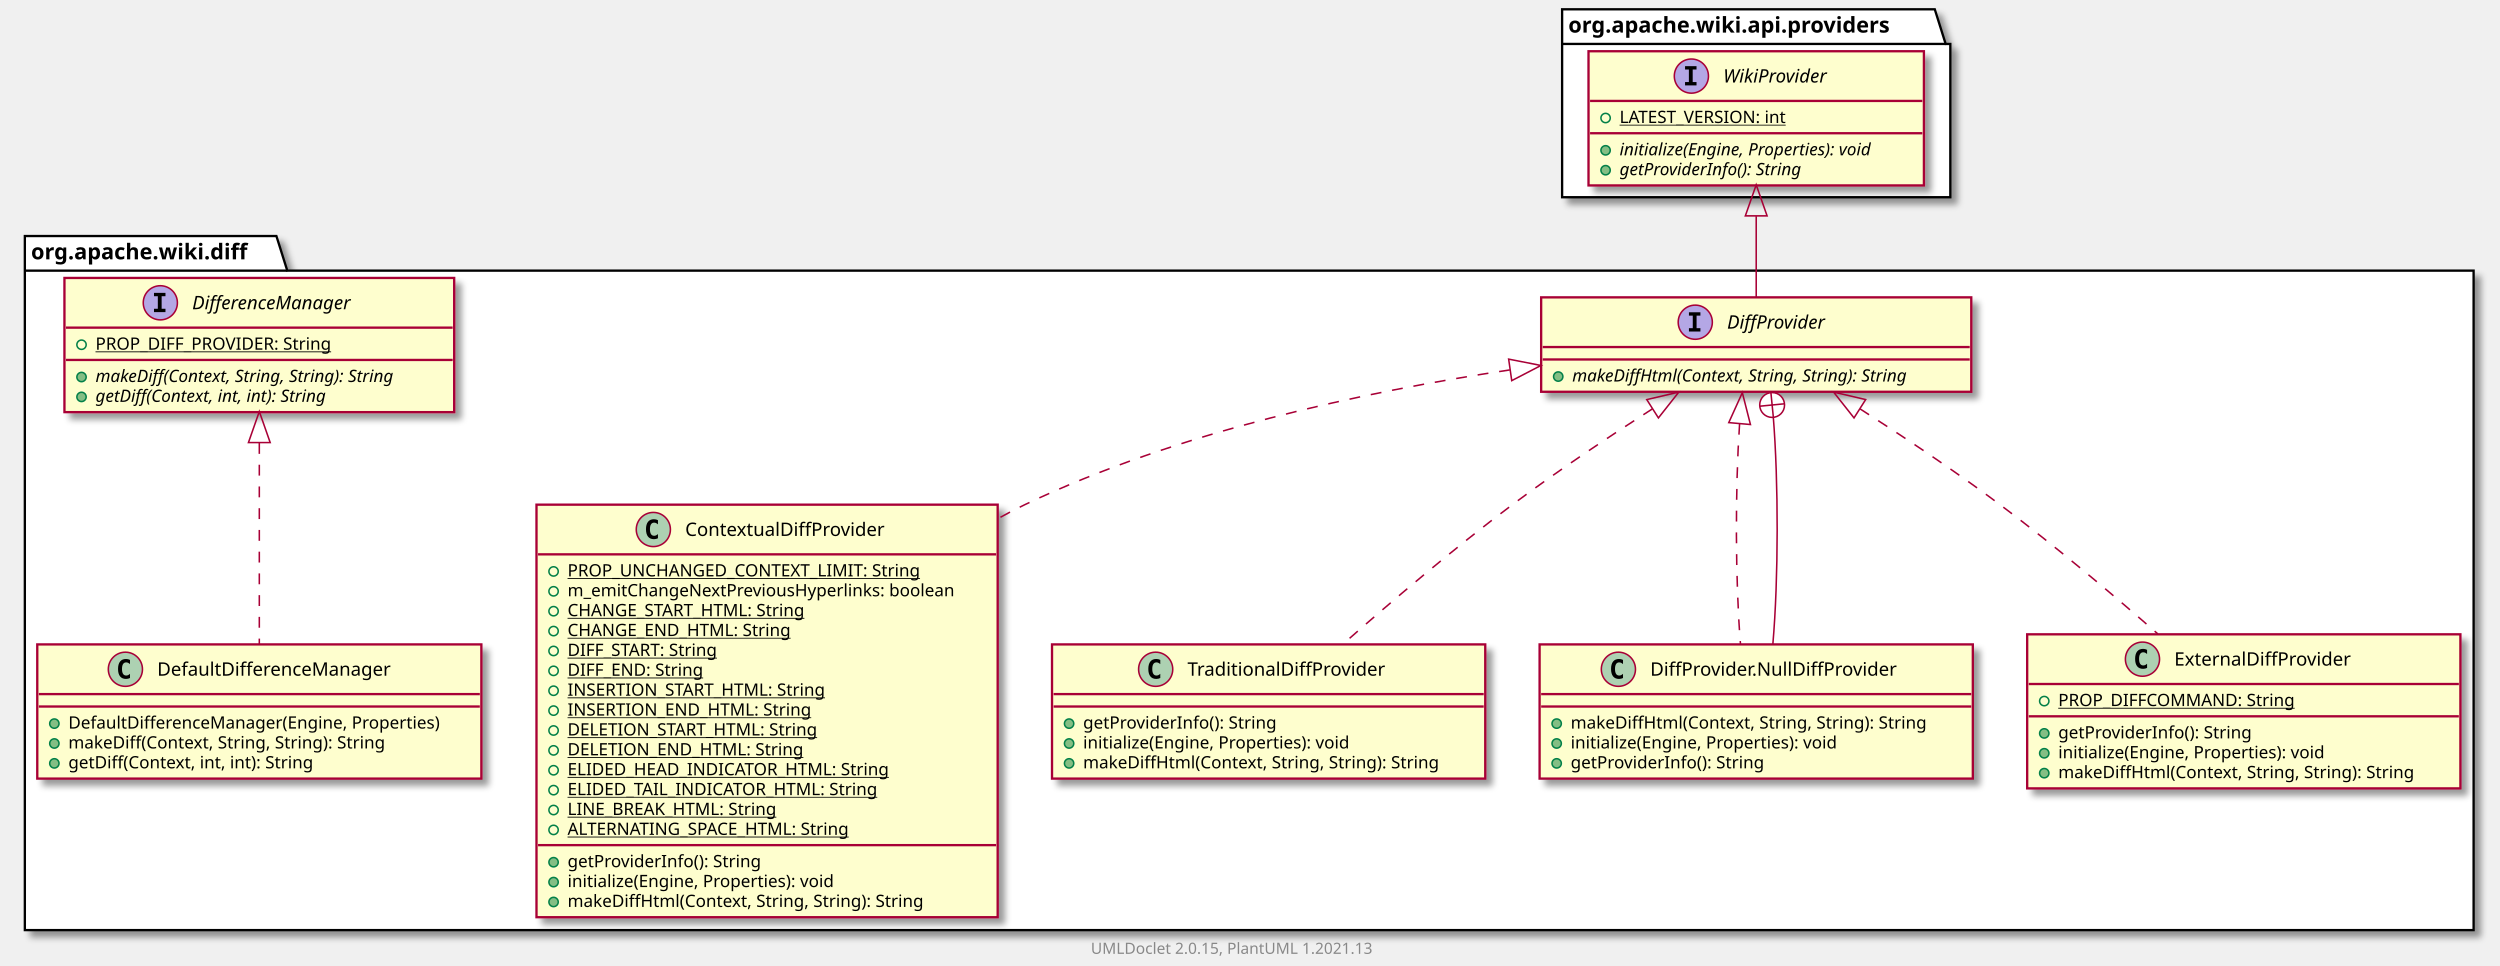
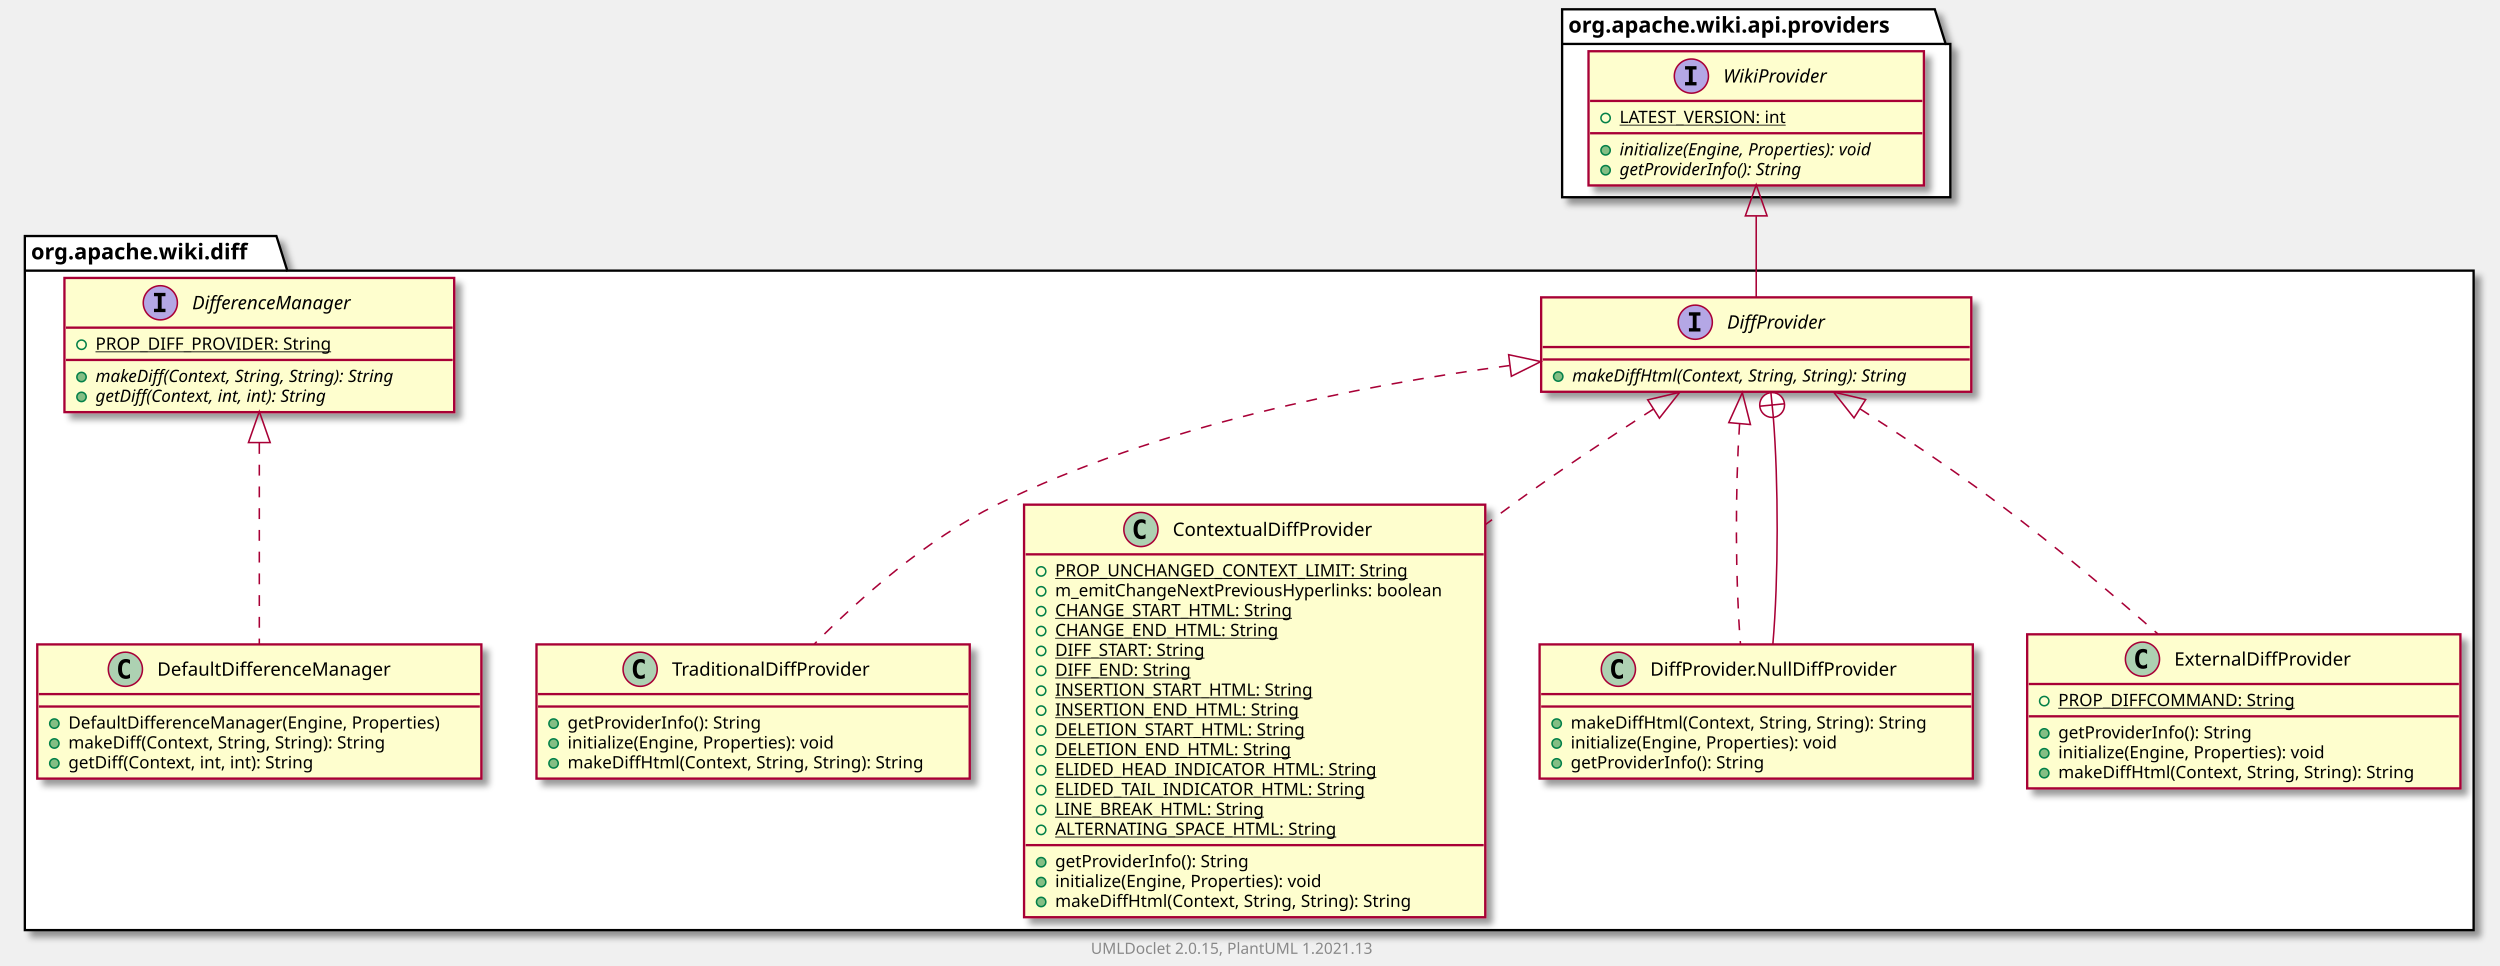
<svg xmlns="http://www.w3.org/2000/svg" xmlns:xlink="http://www.w3.org/1999/xlink" contentScriptType="application/ecmascript" contentStyleType="text/css" height="622px" preserveAspectRatio="none" style="width:1610px;height:622px;background:#FFFFFF;" version="1.1" viewBox="0 0 1610 622" width="1610px" zoomAndPan="magnify">
  <defs>
-     <filter height="300%" id="fg33xx7fv6359" width="300%" x="-1" y="-1">
+     <filter height="300%" id="fqucltg9s8iy1" width="300%" x="-1" y="-1">
      <feGaussianBlur result="blurOut" stdDeviation="2.0" />
      <feColorMatrix in="blurOut" result="blurOut2" type="matrix" values="0 0 0 0 0 0 0 0 0 0 0 0 0 0 0 0 0 0 .4 0" />
      <feOffset dx="4.0" dy="4.0" in="blurOut2" result="blurOut3" />
      <feBlend in="SourceGraphic" in2="blurOut3" mode="normal" />
    </filter>
  </defs>
  <g>
-     <polygon fill="#FFFFFF" filter="url(#fg33xx7fv6359)" points="16,152,178,152,185,174.297,1593,174.297,1593,599,16,599,16,152" style="stroke:#000000;stroke-width:1.5;" />
+     <polygon fill="#FFFFFF" filter="url(#fqucltg9s8iy1)" points="16,152,178,152,185,174.297,1593,174.297,1593,599,16,599,16,152" style="stroke:#000000;stroke-width:1.5;" />
    <line style="stroke:#000000;stroke-width:1.5;" x1="16" x2="185" y1="174.297" y2="174.297" />
    <text fill="#000000" font-family="sans-serif" font-size="14" font-weight="bold" lengthAdjust="spacing" textLength="156" x="20" y="166.995">org.apache.wiki.diff</text>
-     <polygon fill="#FFFFFF" filter="url(#fg33xx7fv6359)" points="1006,6,1246,6,1253,28.297,1256,28.297,1256,127,1006,127,1006,6" style="stroke:#000000;stroke-width:1.5;" />
+     <polygon fill="#FFFFFF" filter="url(#fqucltg9s8iy1)" points="1006,6,1246,6,1253,28.297,1256,28.297,1256,127,1006,127,1006,6" style="stroke:#000000;stroke-width:1.5;" />
    <line style="stroke:#000000;stroke-width:1.5;" x1="1006" x2="1253" y1="28.297" y2="28.297" />
    <text fill="#000000" font-family="sans-serif" font-size="14" font-weight="bold" lengthAdjust="spacing" textLength="234" x="1010" y="20.995">org.apache.wiki.api.providers</text>
+     <a href="TraditionalDiffProvider.html" target="_top" title="TraditionalDiffProvider.html" xlink:actuate="onRequest" xlink:href="TraditionalDiffProvider.html" xlink:show="new" xlink:title="TraditionalDiffProvider.html" xlink:type="simple">
+       <rect codeLine="3" fill="#FEFECE" filter="url(#fqucltg9s8iy1)" height="86.414" id="org.apache.wiki.diff.TraditionalDiffProvider" style="stroke:#A80036;stroke-width:1.5;" width="279" x="345.5" y="415" />
+       <ellipse cx="412.25" cy="431" fill="#ADD1B2" rx="11" ry="11" style="stroke:#A80036;stroke-width:1.0;" />
+       <path d="M415.219,436.641 Q414.641,436.938 414,437.078 Q413.359,437.234 412.656,437.234 Q410.156,437.234 408.828,435.594 Q407.516,433.938 407.516,430.812 Q407.516,427.688 408.828,426.031 Q410.156,424.375 412.656,424.375 Q413.359,424.375 414,424.531 Q414.656,424.688 415.219,424.984 L415.219,427.703 Q414.594,427.125 414,426.859 Q413.406,426.578 412.781,426.578 Q411.438,426.578 410.75,427.656 Q410.062,428.719 410.062,430.812 Q410.062,432.906 410.75,433.984 Q411.438,435.047 412.781,435.047 Q413.406,435.047 414,434.781 Q414.594,434.5 415.219,433.922 L415.219,436.641 Z " fill="#000000" />
+       <text fill="#000000" font-family="sans-serif" font-size="12" lengthAdjust="spacing" textLength="137" x="432.75" y="435.154">TraditionalDiffProvider</text>
+       <line style="stroke:#A80036;stroke-width:1.5;" x1="346.5" x2="623.5" y1="447" y2="447" />
+       <line style="stroke:#A80036;stroke-width:1.5;" x1="346.5" x2="623.5" y1="455" y2="455" />
+       <ellipse cx="356.5" cy="466" fill="#84BE84" rx="3" ry="3" style="stroke:#038048;stroke-width:1.0;" />
+       <text fill="#000000" font-family="sans-serif" font-size="11" lengthAdjust="spacing" textLength="136" x="365.5" y="469.21">getProviderInfo(): String</text>
+       <ellipse cx="356.5" cy="478.805" fill="#84BE84" rx="3" ry="3" style="stroke:#038048;stroke-width:1.0;" />
+       <text fill="#000000" font-family="sans-serif" font-size="11" lengthAdjust="spacing" textLength="189" x="365.5" y="482.015">initialize(Engine, Properties): void</text>
+       <ellipse cx="356.5" cy="491.609" fill="#84BE84" rx="3" ry="3" style="stroke:#038048;stroke-width:1.0;" />
+       <text fill="#000000" font-family="sans-serif" font-size="11" lengthAdjust="spacing" textLength="253" x="365.5" y="494.82">makeDiffHtml(Context, String, String): String</text>
+     </a>
    <a href="ContextualDiffProvider.html" target="_top" title="ContextualDiffProvider.html" xlink:actuate="onRequest" xlink:href="ContextualDiffProvider.html" xlink:show="new" xlink:title="ContextualDiffProvider.html" xlink:type="simple">
-       <rect codeLine="3" fill="#FEFECE" filter="url(#fg33xx7fv6359)" height="265.68" id="org.apache.wiki.diff.ContextualDiffProvider" style="stroke:#A80036;stroke-width:1.5;" width="297" x="345.5" y="325" />
-       <ellipse cx="420.75" cy="341" fill="#ADD1B2" rx="11" ry="11" style="stroke:#A80036;stroke-width:1.0;" />
-       <path d="M423.719,346.641 Q423.141,346.938 422.5,347.078 Q421.859,347.234 421.156,347.234 Q418.656,347.234 417.328,345.594 Q416.016,343.938 416.016,340.812 Q416.016,337.688 417.328,336.031 Q418.656,334.375 421.156,334.375 Q421.859,334.375 422.5,334.531 Q423.156,334.688 423.719,334.984 L423.719,337.703 Q423.094,337.125 422.5,336.859 Q421.906,336.578 421.281,336.578 Q419.938,336.578 419.25,337.656 Q418.562,338.719 418.562,340.812 Q418.562,342.906 419.25,343.984 Q419.938,345.047 421.281,345.047 Q421.906,345.047 422.5,344.781 Q423.094,344.5 423.719,343.922 L423.719,346.641 Z " fill="#000000" />
-       <text fill="#000000" font-family="sans-serif" font-size="12" lengthAdjust="spacing" textLength="138" x="441.25" y="345.154">ContextualDiffProvider</text>
-       <line style="stroke:#A80036;stroke-width:1.5;" x1="346.5" x2="641.5" y1="357" y2="357" />
-       <ellipse cx="356.5" cy="368" rx="3" ry="3" style="stroke:#038048;stroke-width:1.0;fill:none;" />
-       <text fill="#000000" font-family="sans-serif" font-size="11" lengthAdjust="spacing" text-decoration="underline" textLength="242" x="365.5" y="371.21">PROP_UNCHANGED_CONTEXT_LIMIT: String</text>
-       <ellipse cx="356.5" cy="380.805" rx="3" ry="3" style="stroke:#038048;stroke-width:1.0;fill:none;" />
-       <text fill="#000000" font-family="sans-serif" font-size="11" lengthAdjust="spacing" textLength="271" x="365.5" y="384.015">m_emitChangeNextPreviousHyperlinks: boolean</text>
-       <ellipse cx="356.5" cy="393.609" rx="3" ry="3" style="stroke:#038048;stroke-width:1.0;fill:none;" />
-       <text fill="#000000" font-family="sans-serif" font-size="11" lengthAdjust="spacing" text-decoration="underline" textLength="167" x="365.5" y="396.82">CHANGE_START_HTML: String</text>
-       <ellipse cx="356.5" cy="406.414" rx="3" ry="3" style="stroke:#038048;stroke-width:1.0;fill:none;" />
-       <text fill="#000000" font-family="sans-serif" font-size="11" lengthAdjust="spacing" text-decoration="underline" textLength="154" x="365.5" y="409.625">CHANGE_END_HTML: String</text>
-       <ellipse cx="356.5" cy="419.219" rx="3" ry="3" style="stroke:#038048;stroke-width:1.0;fill:none;" />
-       <text fill="#000000" font-family="sans-serif" font-size="11" lengthAdjust="spacing" text-decoration="underline" textLength="107" x="365.5" y="422.429">DIFF_START: String</text>
-       <ellipse cx="356.5" cy="432.023" rx="3" ry="3" style="stroke:#038048;stroke-width:1.0;fill:none;" />
-       <text fill="#000000" font-family="sans-serif" font-size="11" lengthAdjust="spacing" text-decoration="underline" textLength="94" x="365.5" y="435.234">DIFF_END: String</text>
-       <ellipse cx="356.5" cy="444.828" rx="3" ry="3" style="stroke:#038048;stroke-width:1.0;fill:none;" />
-       <text fill="#000000" font-family="sans-serif" font-size="11" lengthAdjust="spacing" text-decoration="underline" textLength="180" x="365.5" y="448.039">INSERTION_START_HTML: String</text>
-       <ellipse cx="356.5" cy="457.633" rx="3" ry="3" style="stroke:#038048;stroke-width:1.0;fill:none;" />
-       <text fill="#000000" font-family="sans-serif" font-size="11" lengthAdjust="spacing" text-decoration="underline" textLength="167" x="365.5" y="460.843">INSERTION_END_HTML: String</text>
-       <ellipse cx="356.5" cy="470.438" rx="3" ry="3" style="stroke:#038048;stroke-width:1.0;fill:none;" />
-       <text fill="#000000" font-family="sans-serif" font-size="11" lengthAdjust="spacing" text-decoration="underline" textLength="175" x="365.5" y="473.648">DELETION_START_HTML: String</text>
-       <ellipse cx="356.5" cy="483.242" rx="3" ry="3" style="stroke:#038048;stroke-width:1.0;fill:none;" />
-       <text fill="#000000" font-family="sans-serif" font-size="11" lengthAdjust="spacing" text-decoration="underline" textLength="162" x="365.5" y="486.453">DELETION_END_HTML: String</text>
-       <ellipse cx="356.5" cy="496.047" rx="3" ry="3" style="stroke:#038048;stroke-width:1.0;fill:none;" />
-       <text fill="#000000" font-family="sans-serif" font-size="11" lengthAdjust="spacing" text-decoration="underline" textLength="219" x="365.5" y="499.257">ELIDED_HEAD_INDICATOR_HTML: String</text>
-       <ellipse cx="356.5" cy="508.852" rx="3" ry="3" style="stroke:#038048;stroke-width:1.0;fill:none;" />
-       <text fill="#000000" font-family="sans-serif" font-size="11" lengthAdjust="spacing" text-decoration="underline" textLength="212" x="365.5" y="512.062">ELIDED_TAIL_INDICATOR_HTML: String</text>
-       <ellipse cx="356.5" cy="521.656" rx="3" ry="3" style="stroke:#038048;stroke-width:1.0;fill:none;" />
-       <text fill="#000000" font-family="sans-serif" font-size="11" lengthAdjust="spacing" text-decoration="underline" textLength="144" x="365.5" y="524.867">LINE_BREAK_HTML: String</text>
-       <ellipse cx="356.5" cy="534.461" rx="3" ry="3" style="stroke:#038048;stroke-width:1.0;fill:none;" />
-       <text fill="#000000" font-family="sans-serif" font-size="11" lengthAdjust="spacing" text-decoration="underline" textLength="197" x="365.5" y="537.671">ALTERNATING_SPACE_HTML: String</text>
-       <line style="stroke:#A80036;stroke-width:1.5;" x1="346.5" x2="641.5" y1="544.266" y2="544.266" />
-       <ellipse cx="356.5" cy="555.266" fill="#84BE84" rx="3" ry="3" style="stroke:#038048;stroke-width:1.0;" />
-       <text fill="#000000" font-family="sans-serif" font-size="11" lengthAdjust="spacing" textLength="136" x="365.5" y="558.476">getProviderInfo(): String</text>
-       <ellipse cx="356.5" cy="568.07" fill="#84BE84" rx="3" ry="3" style="stroke:#038048;stroke-width:1.0;" />
-       <text fill="#000000" font-family="sans-serif" font-size="11" lengthAdjust="spacing" textLength="189" x="365.5" y="571.281">initialize(Engine, Properties): void</text>
-       <ellipse cx="356.5" cy="580.875" fill="#84BE84" rx="3" ry="3" style="stroke:#038048;stroke-width:1.0;" />
-       <text fill="#000000" font-family="sans-serif" font-size="11" lengthAdjust="spacing" textLength="253" x="365.5" y="584.085">makeDiffHtml(Context, String, String): String</text>
-     </a>
-     <a href="TraditionalDiffProvider.html" target="_top" title="TraditionalDiffProvider.html" xlink:actuate="onRequest" xlink:href="TraditionalDiffProvider.html" xlink:show="new" xlink:title="TraditionalDiffProvider.html" xlink:type="simple">
-       <rect codeLine="23" fill="#FEFECE" filter="url(#fg33xx7fv6359)" height="86.414" id="org.apache.wiki.diff.TraditionalDiffProvider" style="stroke:#A80036;stroke-width:1.5;" width="279" x="677.5" y="415" />
-       <ellipse cx="744.25" cy="431" fill="#ADD1B2" rx="11" ry="11" style="stroke:#A80036;stroke-width:1.0;" />
-       <path d="M747.219,436.641 Q746.641,436.938 746,437.078 Q745.359,437.234 744.656,437.234 Q742.156,437.234 740.828,435.594 Q739.516,433.938 739.516,430.812 Q739.516,427.688 740.828,426.031 Q742.156,424.375 744.656,424.375 Q745.359,424.375 746,424.531 Q746.656,424.688 747.219,424.984 L747.219,427.703 Q746.594,427.125 746,426.859 Q745.406,426.578 744.781,426.578 Q743.438,426.578 742.75,427.656 Q742.062,428.719 742.062,430.812 Q742.062,432.906 742.75,433.984 Q743.438,435.047 744.781,435.047 Q745.406,435.047 746,434.781 Q746.594,434.5 747.219,433.922 L747.219,436.641 Z " fill="#000000" />
-       <text fill="#000000" font-family="sans-serif" font-size="12" lengthAdjust="spacing" textLength="137" x="764.75" y="435.154">TraditionalDiffProvider</text>
-       <line style="stroke:#A80036;stroke-width:1.5;" x1="678.5" x2="955.5" y1="447" y2="447" />
-       <line style="stroke:#A80036;stroke-width:1.5;" x1="678.5" x2="955.5" y1="455" y2="455" />
-       <ellipse cx="688.5" cy="466" fill="#84BE84" rx="3" ry="3" style="stroke:#038048;stroke-width:1.0;" />
-       <text fill="#000000" font-family="sans-serif" font-size="11" lengthAdjust="spacing" textLength="136" x="697.5" y="469.21">getProviderInfo(): String</text>
-       <ellipse cx="688.5" cy="478.805" fill="#84BE84" rx="3" ry="3" style="stroke:#038048;stroke-width:1.0;" />
-       <text fill="#000000" font-family="sans-serif" font-size="11" lengthAdjust="spacing" textLength="189" x="697.5" y="482.015">initialize(Engine, Properties): void</text>
-       <ellipse cx="688.5" cy="491.609" fill="#84BE84" rx="3" ry="3" style="stroke:#038048;stroke-width:1.0;" />
-       <text fill="#000000" font-family="sans-serif" font-size="11" lengthAdjust="spacing" textLength="253" x="697.5" y="494.82">makeDiffHtml(Context, String, String): String</text>
+       <rect codeLine="9" fill="#FEFECE" filter="url(#fqucltg9s8iy1)" height="265.68" id="org.apache.wiki.diff.ContextualDiffProvider" style="stroke:#A80036;stroke-width:1.5;" width="297" x="659.5" y="325" />
+       <ellipse cx="734.75" cy="341" fill="#ADD1B2" rx="11" ry="11" style="stroke:#A80036;stroke-width:1.0;" />
+       <path d="M737.719,346.641 Q737.141,346.938 736.5,347.078 Q735.859,347.234 735.156,347.234 Q732.656,347.234 731.328,345.594 Q730.016,343.938 730.016,340.812 Q730.016,337.688 731.328,336.031 Q732.656,334.375 735.156,334.375 Q735.859,334.375 736.5,334.531 Q737.156,334.688 737.719,334.984 L737.719,337.703 Q737.094,337.125 736.5,336.859 Q735.906,336.578 735.281,336.578 Q733.938,336.578 733.25,337.656 Q732.562,338.719 732.562,340.812 Q732.562,342.906 733.25,343.984 Q733.938,345.047 735.281,345.047 Q735.906,345.047 736.5,344.781 Q737.094,344.5 737.719,343.922 L737.719,346.641 Z " fill="#000000" />
+       <text fill="#000000" font-family="sans-serif" font-size="12" lengthAdjust="spacing" textLength="138" x="755.25" y="345.154">ContextualDiffProvider</text>
+       <line style="stroke:#A80036;stroke-width:1.5;" x1="660.5" x2="955.5" y1="357" y2="357" />
+       <ellipse cx="670.5" cy="368" rx="3" ry="3" style="stroke:#038048;stroke-width:1.0;fill:none;" />
+       <text fill="#000000" font-family="sans-serif" font-size="11" lengthAdjust="spacing" text-decoration="underline" textLength="242" x="679.5" y="371.21">PROP_UNCHANGED_CONTEXT_LIMIT: String</text>
+       <ellipse cx="670.5" cy="380.805" rx="3" ry="3" style="stroke:#038048;stroke-width:1.0;fill:none;" />
+       <text fill="#000000" font-family="sans-serif" font-size="11" lengthAdjust="spacing" textLength="271" x="679.5" y="384.015">m_emitChangeNextPreviousHyperlinks: boolean</text>
+       <ellipse cx="670.5" cy="393.609" rx="3" ry="3" style="stroke:#038048;stroke-width:1.0;fill:none;" />
+       <text fill="#000000" font-family="sans-serif" font-size="11" lengthAdjust="spacing" text-decoration="underline" textLength="167" x="679.5" y="396.82">CHANGE_START_HTML: String</text>
+       <ellipse cx="670.5" cy="406.414" rx="3" ry="3" style="stroke:#038048;stroke-width:1.0;fill:none;" />
+       <text fill="#000000" font-family="sans-serif" font-size="11" lengthAdjust="spacing" text-decoration="underline" textLength="154" x="679.5" y="409.625">CHANGE_END_HTML: String</text>
+       <ellipse cx="670.5" cy="419.219" rx="3" ry="3" style="stroke:#038048;stroke-width:1.0;fill:none;" />
+       <text fill="#000000" font-family="sans-serif" font-size="11" lengthAdjust="spacing" text-decoration="underline" textLength="107" x="679.5" y="422.429">DIFF_START: String</text>
+       <ellipse cx="670.5" cy="432.023" rx="3" ry="3" style="stroke:#038048;stroke-width:1.0;fill:none;" />
+       <text fill="#000000" font-family="sans-serif" font-size="11" lengthAdjust="spacing" text-decoration="underline" textLength="94" x="679.5" y="435.234">DIFF_END: String</text>
+       <ellipse cx="670.5" cy="444.828" rx="3" ry="3" style="stroke:#038048;stroke-width:1.0;fill:none;" />
+       <text fill="#000000" font-family="sans-serif" font-size="11" lengthAdjust="spacing" text-decoration="underline" textLength="180" x="679.5" y="448.039">INSERTION_START_HTML: String</text>
+       <ellipse cx="670.5" cy="457.633" rx="3" ry="3" style="stroke:#038048;stroke-width:1.0;fill:none;" />
+       <text fill="#000000" font-family="sans-serif" font-size="11" lengthAdjust="spacing" text-decoration="underline" textLength="167" x="679.5" y="460.843">INSERTION_END_HTML: String</text>
+       <ellipse cx="670.5" cy="470.438" rx="3" ry="3" style="stroke:#038048;stroke-width:1.0;fill:none;" />
+       <text fill="#000000" font-family="sans-serif" font-size="11" lengthAdjust="spacing" text-decoration="underline" textLength="175" x="679.5" y="473.648">DELETION_START_HTML: String</text>
+       <ellipse cx="670.5" cy="483.242" rx="3" ry="3" style="stroke:#038048;stroke-width:1.0;fill:none;" />
+       <text fill="#000000" font-family="sans-serif" font-size="11" lengthAdjust="spacing" text-decoration="underline" textLength="162" x="679.5" y="486.453">DELETION_END_HTML: String</text>
+       <ellipse cx="670.5" cy="496.047" rx="3" ry="3" style="stroke:#038048;stroke-width:1.0;fill:none;" />
+       <text fill="#000000" font-family="sans-serif" font-size="11" lengthAdjust="spacing" text-decoration="underline" textLength="219" x="679.5" y="499.257">ELIDED_HEAD_INDICATOR_HTML: String</text>
+       <ellipse cx="670.5" cy="508.852" rx="3" ry="3" style="stroke:#038048;stroke-width:1.0;fill:none;" />
+       <text fill="#000000" font-family="sans-serif" font-size="11" lengthAdjust="spacing" text-decoration="underline" textLength="212" x="679.5" y="512.062">ELIDED_TAIL_INDICATOR_HTML: String</text>
+       <ellipse cx="670.5" cy="521.656" rx="3" ry="3" style="stroke:#038048;stroke-width:1.0;fill:none;" />
+       <text fill="#000000" font-family="sans-serif" font-size="11" lengthAdjust="spacing" text-decoration="underline" textLength="144" x="679.5" y="524.867">LINE_BREAK_HTML: String</text>
+       <ellipse cx="670.5" cy="534.461" rx="3" ry="3" style="stroke:#038048;stroke-width:1.0;fill:none;" />
+       <text fill="#000000" font-family="sans-serif" font-size="11" lengthAdjust="spacing" text-decoration="underline" textLength="197" x="679.5" y="537.671">ALTERNATING_SPACE_HTML: String</text>
+       <line style="stroke:#A80036;stroke-width:1.5;" x1="660.5" x2="955.5" y1="544.266" y2="544.266" />
+       <ellipse cx="670.5" cy="555.266" fill="#84BE84" rx="3" ry="3" style="stroke:#038048;stroke-width:1.0;" />
+       <text fill="#000000" font-family="sans-serif" font-size="11" lengthAdjust="spacing" textLength="136" x="679.5" y="558.476">getProviderInfo(): String</text>
+       <ellipse cx="670.5" cy="568.07" fill="#84BE84" rx="3" ry="3" style="stroke:#038048;stroke-width:1.0;" />
+       <text fill="#000000" font-family="sans-serif" font-size="11" lengthAdjust="spacing" textLength="189" x="679.5" y="571.281">initialize(Engine, Properties): void</text>
+       <ellipse cx="670.5" cy="580.875" fill="#84BE84" rx="3" ry="3" style="stroke:#038048;stroke-width:1.0;" />
+       <text fill="#000000" font-family="sans-serif" font-size="11" lengthAdjust="spacing" textLength="253" x="679.5" y="584.085">makeDiffHtml(Context, String, String): String</text>
    </a>
    <a href="DiffProvider.html" target="_top" title="DiffProvider.html" xlink:actuate="onRequest" xlink:href="DiffProvider.html" xlink:show="new" xlink:title="DiffProvider.html" xlink:type="simple">
-       <rect codeLine="29" fill="#FEFECE" filter="url(#fg33xx7fv6359)" height="60.805" id="org.apache.wiki.diff.DiffProvider" style="stroke:#A80036;stroke-width:1.5;" width="277" x="992.5" y="191.5" />
+       <rect codeLine="29" fill="#FEFECE" filter="url(#fqucltg9s8iy1)" height="60.805" id="org.apache.wiki.diff.DiffProvider" style="stroke:#A80036;stroke-width:1.5;" width="277" x="992.5" y="191.5" />
      <ellipse cx="1091.75" cy="207.5" fill="#B4A7E5" rx="11" ry="11" style="stroke:#A80036;stroke-width:1.0;" />
      <path d="M1087.672,203.266 L1087.672,201.109 L1095.062,201.109 L1095.062,203.266 L1092.594,203.266 L1092.594,211.344 L1095.062,211.344 L1095.062,213.5 L1087.672,213.5 L1087.672,211.344 L1090.141,211.344 L1090.141,203.266 L1087.672,203.266 Z " fill="#000000" />
      <text fill="#000000" font-family="sans-serif" font-size="12" font-style="italic" lengthAdjust="spacing" textLength="70" x="1112.25" y="211.654">DiffProvider</text>
      <line style="stroke:#A80036;stroke-width:1.5;" x1="993.5" x2="1268.5" y1="223.5" y2="223.5" />
      <line style="stroke:#A80036;stroke-width:1.5;" x1="993.5" x2="1268.5" y1="231.5" y2="231.5" />
      <ellipse cx="1003.5" cy="242.5" fill="#84BE84" rx="3" ry="3" style="stroke:#038048;stroke-width:1.0;" />
      <text fill="#000000" font-family="sans-serif" font-size="11" font-style="italic" lengthAdjust="spacing" textLength="251" x="1012.5" y="245.71">makeDiffHtml(Context, String, String): String</text>
    </a>
    <a href="DiffProvider.NullDiffProvider.html" target="_top" title="DiffProvider.NullDiffProvider.html" xlink:actuate="onRequest" xlink:href="DiffProvider.NullDiffProvider.html" xlink:show="new" xlink:title="DiffProvider.NullDiffProvider.html" xlink:type="simple">
-       <rect codeLine="33" fill="#FEFECE" filter="url(#fg33xx7fv6359)" height="86.414" id="org.apache.wiki.diff.DiffProvider.NullDiffProvider" style="stroke:#A80036;stroke-width:1.5;" width="279" x="991.5" y="415" />
+       <rect codeLine="33" fill="#FEFECE" filter="url(#fqucltg9s8iy1)" height="86.414" id="org.apache.wiki.diff.DiffProvider.NullDiffProvider" style="stroke:#A80036;stroke-width:1.5;" width="279" x="991.5" y="415" />
      <ellipse cx="1042.25" cy="431" fill="#ADD1B2" rx="11" ry="11" style="stroke:#A80036;stroke-width:1.0;" />
      <path d="M1045.219,436.641 Q1044.641,436.938 1044,437.078 Q1043.359,437.234 1042.656,437.234 Q1040.156,437.234 1038.828,435.594 Q1037.516,433.938 1037.516,430.812 Q1037.516,427.688 1038.828,426.031 Q1040.156,424.375 1042.656,424.375 Q1043.359,424.375 1044,424.531 Q1044.656,424.688 1045.219,424.984 L1045.219,427.703 Q1044.594,427.125 1044,426.859 Q1043.406,426.578 1042.781,426.578 Q1041.438,426.578 1040.75,427.656 Q1040.062,428.719 1040.062,430.812 Q1040.062,432.906 1040.75,433.984 Q1041.438,435.047 1042.781,435.047 Q1043.406,435.047 1044,434.781 Q1044.594,434.5 1045.219,433.922 L1045.219,436.641 Z " fill="#000000" />
      <text fill="#000000" font-family="sans-serif" font-size="12" lengthAdjust="spacing" textLength="169" x="1062.75" y="435.154">DiffProvider.NullDiffProvider</text>
      <line style="stroke:#A80036;stroke-width:1.5;" x1="992.5" x2="1269.5" y1="447" y2="447" />
      <line style="stroke:#A80036;stroke-width:1.5;" x1="992.5" x2="1269.5" y1="455" y2="455" />
      <ellipse cx="1002.5" cy="466" fill="#84BE84" rx="3" ry="3" style="stroke:#038048;stroke-width:1.0;" />
      <text fill="#000000" font-family="sans-serif" font-size="11" lengthAdjust="spacing" textLength="253" x="1011.5" y="469.21">makeDiffHtml(Context, String, String): String</text>
      <ellipse cx="1002.5" cy="478.805" fill="#84BE84" rx="3" ry="3" style="stroke:#038048;stroke-width:1.0;" />
      <text fill="#000000" font-family="sans-serif" font-size="11" lengthAdjust="spacing" textLength="189" x="1011.5" y="482.015">initialize(Engine, Properties): void</text>
      <ellipse cx="1002.5" cy="491.609" fill="#84BE84" rx="3" ry="3" style="stroke:#038048;stroke-width:1.0;" />
      <text fill="#000000" font-family="sans-serif" font-size="11" lengthAdjust="spacing" textLength="136" x="1011.5" y="494.82">getProviderInfo(): String</text>
    </a>
    <a href="ExternalDiffProvider.html" target="_top" title="ExternalDiffProvider.html" xlink:actuate="onRequest" xlink:href="ExternalDiffProvider.html" xlink:show="new" xlink:title="ExternalDiffProvider.html" xlink:type="simple">
-       <rect codeLine="39" fill="#FEFECE" filter="url(#fg33xx7fv6359)" height="99.219" id="org.apache.wiki.diff.ExternalDiffProvider" style="stroke:#A80036;stroke-width:1.5;" width="279" x="1305.5" y="408.5" />
+       <rect codeLine="39" fill="#FEFECE" filter="url(#fqucltg9s8iy1)" height="99.219" id="org.apache.wiki.diff.ExternalDiffProvider" style="stroke:#A80036;stroke-width:1.5;" width="279" x="1305.5" y="408.5" />
      <ellipse cx="1379.75" cy="424.5" fill="#ADD1B2" rx="11" ry="11" style="stroke:#A80036;stroke-width:1.0;" />
      <path d="M1382.719,430.141 Q1382.141,430.438 1381.5,430.578 Q1380.859,430.734 1380.156,430.734 Q1377.656,430.734 1376.328,429.094 Q1375.016,427.438 1375.016,424.312 Q1375.016,421.188 1376.328,419.531 Q1377.656,417.875 1380.156,417.875 Q1380.859,417.875 1381.5,418.031 Q1382.156,418.188 1382.719,418.484 L1382.719,421.203 Q1382.094,420.625 1381.5,420.359 Q1380.906,420.078 1380.281,420.078 Q1378.938,420.078 1378.25,421.156 Q1377.562,422.219 1377.562,424.312 Q1377.562,426.406 1378.25,427.484 Q1378.938,428.547 1380.281,428.547 Q1380.906,428.547 1381.5,428.281 Q1382.094,428 1382.719,427.422 L1382.719,430.141 Z " fill="#000000" />
      <text fill="#000000" font-family="sans-serif" font-size="12" lengthAdjust="spacing" textLength="122" x="1400.25" y="428.654">ExternalDiffProvider</text>
      <line style="stroke:#A80036;stroke-width:1.5;" x1="1306.5" x2="1583.5" y1="440.5" y2="440.5" />
      <ellipse cx="1316.5" cy="451.5" rx="3" ry="3" style="stroke:#038048;stroke-width:1.0;fill:none;" />
      <text fill="#000000" font-family="sans-serif" font-size="11" lengthAdjust="spacing" text-decoration="underline" textLength="159" x="1325.5" y="454.71">PROP_DIFFCOMMAND: String</text>
      <line style="stroke:#A80036;stroke-width:1.5;" x1="1306.5" x2="1583.5" y1="461.305" y2="461.305" />
      <ellipse cx="1316.5" cy="472.305" fill="#84BE84" rx="3" ry="3" style="stroke:#038048;stroke-width:1.0;" />
      <text fill="#000000" font-family="sans-serif" font-size="11" lengthAdjust="spacing" textLength="136" x="1325.5" y="475.515">getProviderInfo(): String</text>
      <ellipse cx="1316.5" cy="485.109" fill="#84BE84" rx="3" ry="3" style="stroke:#038048;stroke-width:1.0;" />
      <text fill="#000000" font-family="sans-serif" font-size="11" lengthAdjust="spacing" textLength="189" x="1325.5" y="488.32">initialize(Engine, Properties): void</text>
      <ellipse cx="1316.5" cy="497.914" fill="#84BE84" rx="3" ry="3" style="stroke:#038048;stroke-width:1.0;" />
      <text fill="#000000" font-family="sans-serif" font-size="11" lengthAdjust="spacing" textLength="253" x="1325.5" y="501.125">makeDiffHtml(Context, String, String): String</text>
    </a>
    <a href="DifferenceManager.html" target="_top" title="DifferenceManager.html" xlink:actuate="onRequest" xlink:href="DifferenceManager.html" xlink:show="new" xlink:title="DifferenceManager.html" xlink:type="simple">
-       <rect codeLine="46" fill="#FEFECE" filter="url(#fg33xx7fv6359)" height="86.414" id="org.apache.wiki.diff.DifferenceManager" style="stroke:#A80036;stroke-width:1.5;" width="251" x="41.5" y="179" />
+       <rect codeLine="46" fill="#FEFECE" filter="url(#fqucltg9s8iy1)" height="86.414" id="org.apache.wiki.diff.DifferenceManager" style="stroke:#A80036;stroke-width:1.5;" width="251" x="41.5" y="179" />
      <ellipse cx="103.25" cy="195" fill="#B4A7E5" rx="11" ry="11" style="stroke:#A80036;stroke-width:1.0;" />
      <path d="M99.172,190.766 L99.172,188.609 L106.562,188.609 L106.562,190.766 L104.094,190.766 L104.094,198.844 L106.562,198.844 L106.562,201 L99.172,201 L99.172,198.844 L101.641,198.844 L101.641,190.766 L99.172,190.766 Z " fill="#000000" />
      <text fill="#000000" font-family="sans-serif" font-size="12" font-style="italic" lengthAdjust="spacing" textLength="119" x="123.75" y="199.154">DifferenceManager</text>
      <line style="stroke:#A80036;stroke-width:1.5;" x1="42.5" x2="291.5" y1="211" y2="211" />
      <ellipse cx="52.5" cy="222" rx="3" ry="3" style="stroke:#038048;stroke-width:1.0;fill:none;" />
      <text fill="#000000" font-family="sans-serif" font-size="11" lengthAdjust="spacing" text-decoration="underline" textLength="162" x="61.5" y="225.21">PROP_DIFF_PROVIDER: String</text>
      <line style="stroke:#A80036;stroke-width:1.5;" x1="42.5" x2="291.5" y1="231.805" y2="231.805" />
      <ellipse cx="52.5" cy="242.805" fill="#84BE84" rx="3" ry="3" style="stroke:#038048;stroke-width:1.0;" />
      <text fill="#000000" font-family="sans-serif" font-size="11" font-style="italic" lengthAdjust="spacing" textLength="225" x="61.5" y="246.015">makeDiff(Context, String, String): String</text>
      <ellipse cx="52.5" cy="255.609" fill="#84BE84" rx="3" ry="3" style="stroke:#038048;stroke-width:1.0;" />
      <text fill="#000000" font-family="sans-serif" font-size="11" font-style="italic" lengthAdjust="spacing" textLength="174" x="61.5" y="258.82">getDiff(Context, int, int): String</text>
    </a>
    <a href="DefaultDifferenceManager.html" target="_top" title="DefaultDifferenceManager.html" xlink:actuate="onRequest" xlink:href="DefaultDifferenceManager.html" xlink:show="new" xlink:title="DefaultDifferenceManager.html" xlink:type="simple">
-       <rect codeLine="52" fill="#FEFECE" filter="url(#fg33xx7fv6359)" height="86.414" id="org.apache.wiki.diff.DefaultDifferenceManager" style="stroke:#A80036;stroke-width:1.5;" width="286" x="24" y="415" />
+       <rect codeLine="52" fill="#FEFECE" filter="url(#fqucltg9s8iy1)" height="86.414" id="org.apache.wiki.diff.DefaultDifferenceManager" style="stroke:#A80036;stroke-width:1.5;" width="286" x="24" y="415" />
      <ellipse cx="80.75" cy="431" fill="#ADD1B2" rx="11" ry="11" style="stroke:#A80036;stroke-width:1.0;" />
      <path d="M83.719,436.641 Q83.141,436.938 82.5,437.078 Q81.859,437.234 81.156,437.234 Q78.656,437.234 77.328,435.594 Q76.016,433.938 76.016,430.812 Q76.016,427.688 77.328,426.031 Q78.656,424.375 81.156,424.375 Q81.859,424.375 82.5,424.531 Q83.156,424.688 83.719,424.984 L83.719,427.703 Q83.094,427.125 82.5,426.859 Q81.906,426.578 81.281,426.578 Q79.938,426.578 79.25,427.656 Q78.562,428.719 78.562,430.812 Q78.562,432.906 79.25,433.984 Q79.938,435.047 81.281,435.047 Q81.906,435.047 82.5,434.781 Q83.094,434.5 83.719,433.922 L83.719,436.641 Z " fill="#000000" />
      <text fill="#000000" font-family="sans-serif" font-size="12" lengthAdjust="spacing" textLength="164" x="101.25" y="435.154">DefaultDifferenceManager</text>
      <line style="stroke:#A80036;stroke-width:1.5;" x1="25" x2="309" y1="447" y2="447" />
      <line style="stroke:#A80036;stroke-width:1.5;" x1="25" x2="309" y1="455" y2="455" />
      <ellipse cx="35" cy="466" fill="#84BE84" rx="3" ry="3" style="stroke:#038048;stroke-width:1.0;" />
      <text fill="#000000" font-family="sans-serif" font-size="11" lengthAdjust="spacing" textLength="260" x="44" y="469.21">DefaultDifferenceManager(Engine, Properties)</text>
      <ellipse cx="35" cy="478.805" fill="#84BE84" rx="3" ry="3" style="stroke:#038048;stroke-width:1.0;" />
      <text fill="#000000" font-family="sans-serif" font-size="11" lengthAdjust="spacing" textLength="227" x="44" y="482.015">makeDiff(Context, String, String): String</text>
      <ellipse cx="35" cy="491.609" fill="#84BE84" rx="3" ry="3" style="stroke:#038048;stroke-width:1.0;" />
      <text fill="#000000" font-family="sans-serif" font-size="11" lengthAdjust="spacing" textLength="174" x="44" y="494.82">getDiff(Context, int, int): String</text>
    </a>
    <a href="../api/providers/WikiProvider.html" target="_top" title="../api/providers/WikiProvider.html" xlink:actuate="onRequest" xlink:href="../api/providers/WikiProvider.html" xlink:show="new" xlink:title="../api/providers/WikiProvider.html" xlink:type="simple">
-       <rect codeLine="68" fill="#FEFECE" filter="url(#fg33xx7fv6359)" height="86.414" id="org.apache.wiki.api.providers.WikiProvider" style="stroke:#A80036;stroke-width:1.5;" width="216" x="1023" y="33" />
+       <rect codeLine="68" fill="#FEFECE" filter="url(#fqucltg9s8iy1)" height="86.414" id="org.apache.wiki.api.providers.WikiProvider" style="stroke:#A80036;stroke-width:1.5;" width="216" x="1023" y="33" />
      <ellipse cx="1089.25" cy="49" fill="#B4A7E5" rx="11" ry="11" style="stroke:#A80036;stroke-width:1.0;" />
      <path d="M1085.172,44.766 L1085.172,42.609 L1092.562,42.609 L1092.562,44.766 L1090.094,44.766 L1090.094,52.844 L1092.562,52.844 L1092.562,55 L1085.172,55 L1085.172,52.844 L1087.641,52.844 L1087.641,44.766 L1085.172,44.766 Z " fill="#000000" />
      <text fill="#000000" font-family="sans-serif" font-size="12" font-style="italic" lengthAdjust="spacing" textLength="75" x="1109.75" y="53.154">WikiProvider</text>
      <line style="stroke:#A80036;stroke-width:1.5;" x1="1024" x2="1238" y1="65" y2="65" />
      <ellipse cx="1034" cy="76" rx="3" ry="3" style="stroke:#038048;stroke-width:1.0;fill:none;" />
      <text fill="#000000" font-family="sans-serif" font-size="11" lengthAdjust="spacing" text-decoration="underline" textLength="119" x="1043" y="79.21">LATEST_VERSION: int</text>
      <line style="stroke:#A80036;stroke-width:1.5;" x1="1024" x2="1238" y1="85.805" y2="85.805" />
      <ellipse cx="1034" cy="96.805" fill="#84BE84" rx="3" ry="3" style="stroke:#038048;stroke-width:1.0;" />
      <text fill="#000000" font-family="sans-serif" font-size="11" font-style="italic" lengthAdjust="spacing" textLength="190" x="1043" y="100.015">initialize(Engine, Properties): void</text>
      <ellipse cx="1034" cy="109.609" fill="#84BE84" rx="3" ry="3" style="stroke:#038048;stroke-width:1.0;" />
      <text fill="#000000" font-family="sans-serif" font-size="11" font-style="italic" lengthAdjust="spacing" textLength="136" x="1043" y="112.82">getProviderInfo(): String</text>
    </a>
-     <path codeLine="58" d="M972.349,238.23 C878.092,252.3 758.186,278.128 660,325 C654.168,327.784 648.357,330.809 642.593,334.029 " fill="none" id="org.apache.wiki.diff.DiffProvider-backto-org.apache.wiki.diff.ContextualDiffProvider" style="stroke:#A80036;stroke-width:1.0;stroke-dasharray:7.0,7.0;" />
-     <polygon fill="none" points="971.569,231.271,992.36,235.361,973.556,245.129,971.569,231.271" style="stroke:#A80036;stroke-width:1.0;" />
-     <path codeLine="59" d="M1064.189,263.278 C1035.837,281.444 1002.762,303.508 974,325 C936.084,353.332 895.358,387.965 864.889,414.787 " fill="none" id="org.apache.wiki.diff.DiffProvider-backto-org.apache.wiki.diff.TraditionalDiffProvider" style="stroke:#A80036;stroke-width:1.0;stroke-dasharray:7.0,7.0;" />
-     <polygon fill="none" points="1060.514,257.319,1081.151,252.511,1068.017,269.139,1060.514,257.319" style="stroke:#A80036;stroke-width:1.0;" />
+     <path codeLine="58" d="M972.254,235.395 C873.284,248.509 745.52,274.327 642,325 C596.921,347.066 554.033,384.973 524.509,414.685 " fill="none" id="org.apache.wiki.diff.DiffProvider-backto-org.apache.wiki.diff.TraditionalDiffProvider" style="stroke:#A80036;stroke-width:1.0;stroke-dasharray:7.0,7.0;" />
+     <polygon fill="none" points="971.561,228.427,992.281,232.862,973.318,242.316,971.561,228.427" style="stroke:#A80036;stroke-width:1.0;" />
+     <path codeLine="59" d="M1064.791,263.457 C1036.418,281.729 1003.163,303.824 974,325 C968.322,329.123 962.573,333.366 956.794,337.689 " fill="none" id="org.apache.wiki.diff.DiffProvider-backto-org.apache.wiki.diff.ContextualDiffProvider" style="stroke:#A80036;stroke-width:1.0;stroke-dasharray:7.0,7.0;" />
+     <polygon fill="none" points="1061.126,257.493,1081.747,252.617,1068.667,269.288,1061.126,257.493" style="stroke:#A80036;stroke-width:1.0;" />
    <path codeLine="60" d="M1131,139.205 C1131,157.276 1131,176.163 1131,191.327 " fill="none" id="org.apache.wiki.api.providers.WikiProvider-backto-org.apache.wiki.diff.DiffProvider" style="stroke:#A80036;stroke-width:1.0;" />
    <polygon fill="none" points="1124,139.015,1131,119.015,1138,139.015,1124,139.015" style="stroke:#A80036;stroke-width:1.0;" />
    <path codeLine="61" d="M1120.294,272.919 C1117.389,315.205 1117.581,374.7 1120.868,414.718 " fill="none" id="org.apache.wiki.diff.DiffProvider-backto-org.apache.wiki.diff.DiffProvider.NullDiffProvider" style="stroke:#A80036;stroke-width:1.0;stroke-dasharray:7.0,7.0;" />
    <polygon fill="none" points="1113.333,272.161,1122.063,252.853,1127.279,273.39,1113.333,272.161" style="stroke:#A80036;stroke-width:1.0;" />
    <path codeLine="62" d="M1141.939,267.784 C1145.423,310.27 1145.352,373.052 1141.728,414.718 " fill="none" id="org.apache.wiki.diff.DiffProvider-backto-org.apache.wiki.diff.DiffProvider.NullDiffProvider-1" style="stroke:#A80036;stroke-width:1.0;" />
    <ellipse cx="1141.25" cy="260.814" fill="#FFFFFF" rx="8" ry="8" style="stroke:#A80036;stroke-width:1.0;" />
    <line style="stroke:#A80036;stroke-width:1.0;" x1="1142.037" x2="1140.463" y1="268.775" y2="252.853" />
    <line style="stroke:#A80036;stroke-width:1.0;" x1="1133.289" x2="1149.211" y1="261.601" y2="260.027" />
    <path codeLine="63" d="M1197.811,263.278 C1226.163,281.444 1259.238,303.508 1288,325 C1322.912,351.087 1360.205,382.516 1389.68,408.27 " fill="none" id="org.apache.wiki.diff.DiffProvider-backto-org.apache.wiki.diff.ExternalDiffProvider" style="stroke:#A80036;stroke-width:1.0;stroke-dasharray:7.0,7.0;" />
    <polygon fill="none" points="1193.983,269.139,1180.849,252.511,1201.486,257.319,1193.983,269.139" style="stroke:#A80036;stroke-width:1.0;" />
    <path codeLine="64" d="M167,285.28 C167,326.29 167,378.626 167,414.885 " fill="none" id="org.apache.wiki.diff.DifferenceManager-backto-org.apache.wiki.diff.DefaultDifferenceManager" style="stroke:#A80036;stroke-width:1.0;stroke-dasharray:7.0,7.0;" />
    <polygon fill="none" points="160,285.012,167,265.012,174,285.012,160,285.012" style="stroke:#A80036;stroke-width:1.0;" />
    <text fill="#888888" font-family="sans-serif" font-size="10" lengthAdjust="spacing" textLength="192" x="702.5" y="614.282">UMLDoclet 2.0.15, PlantUML 1.2021.13</text>
  </g>
</svg>
